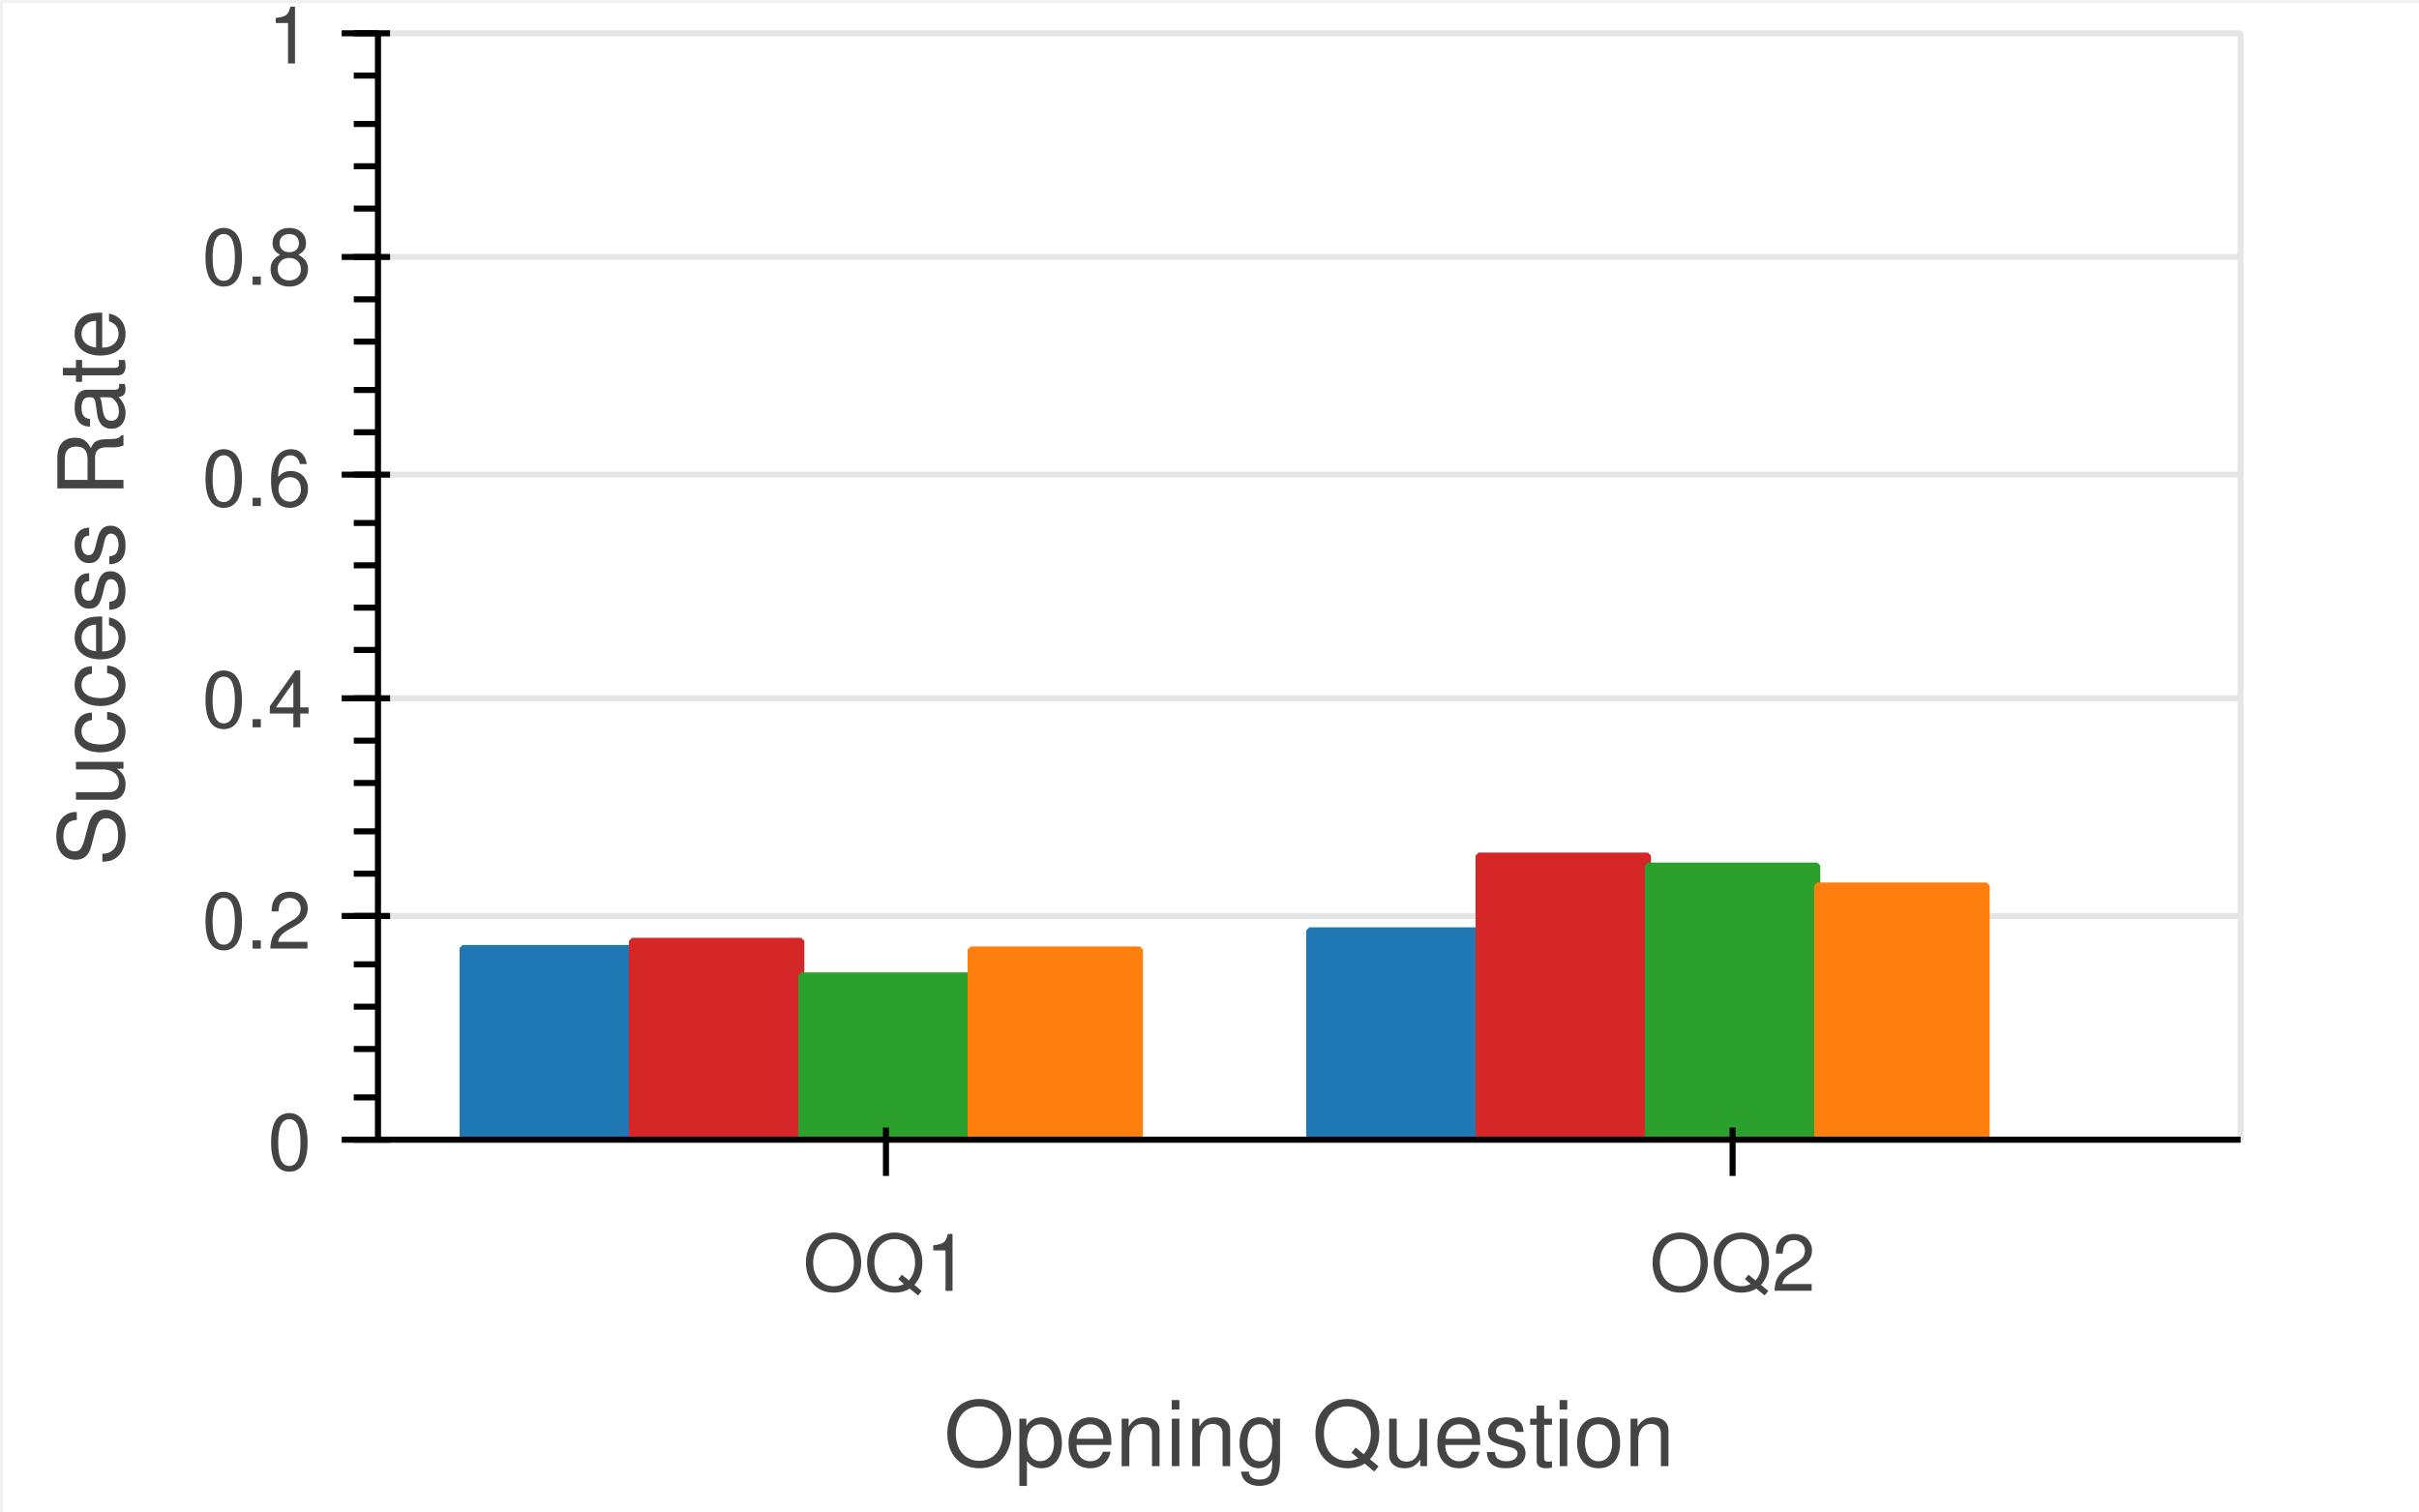
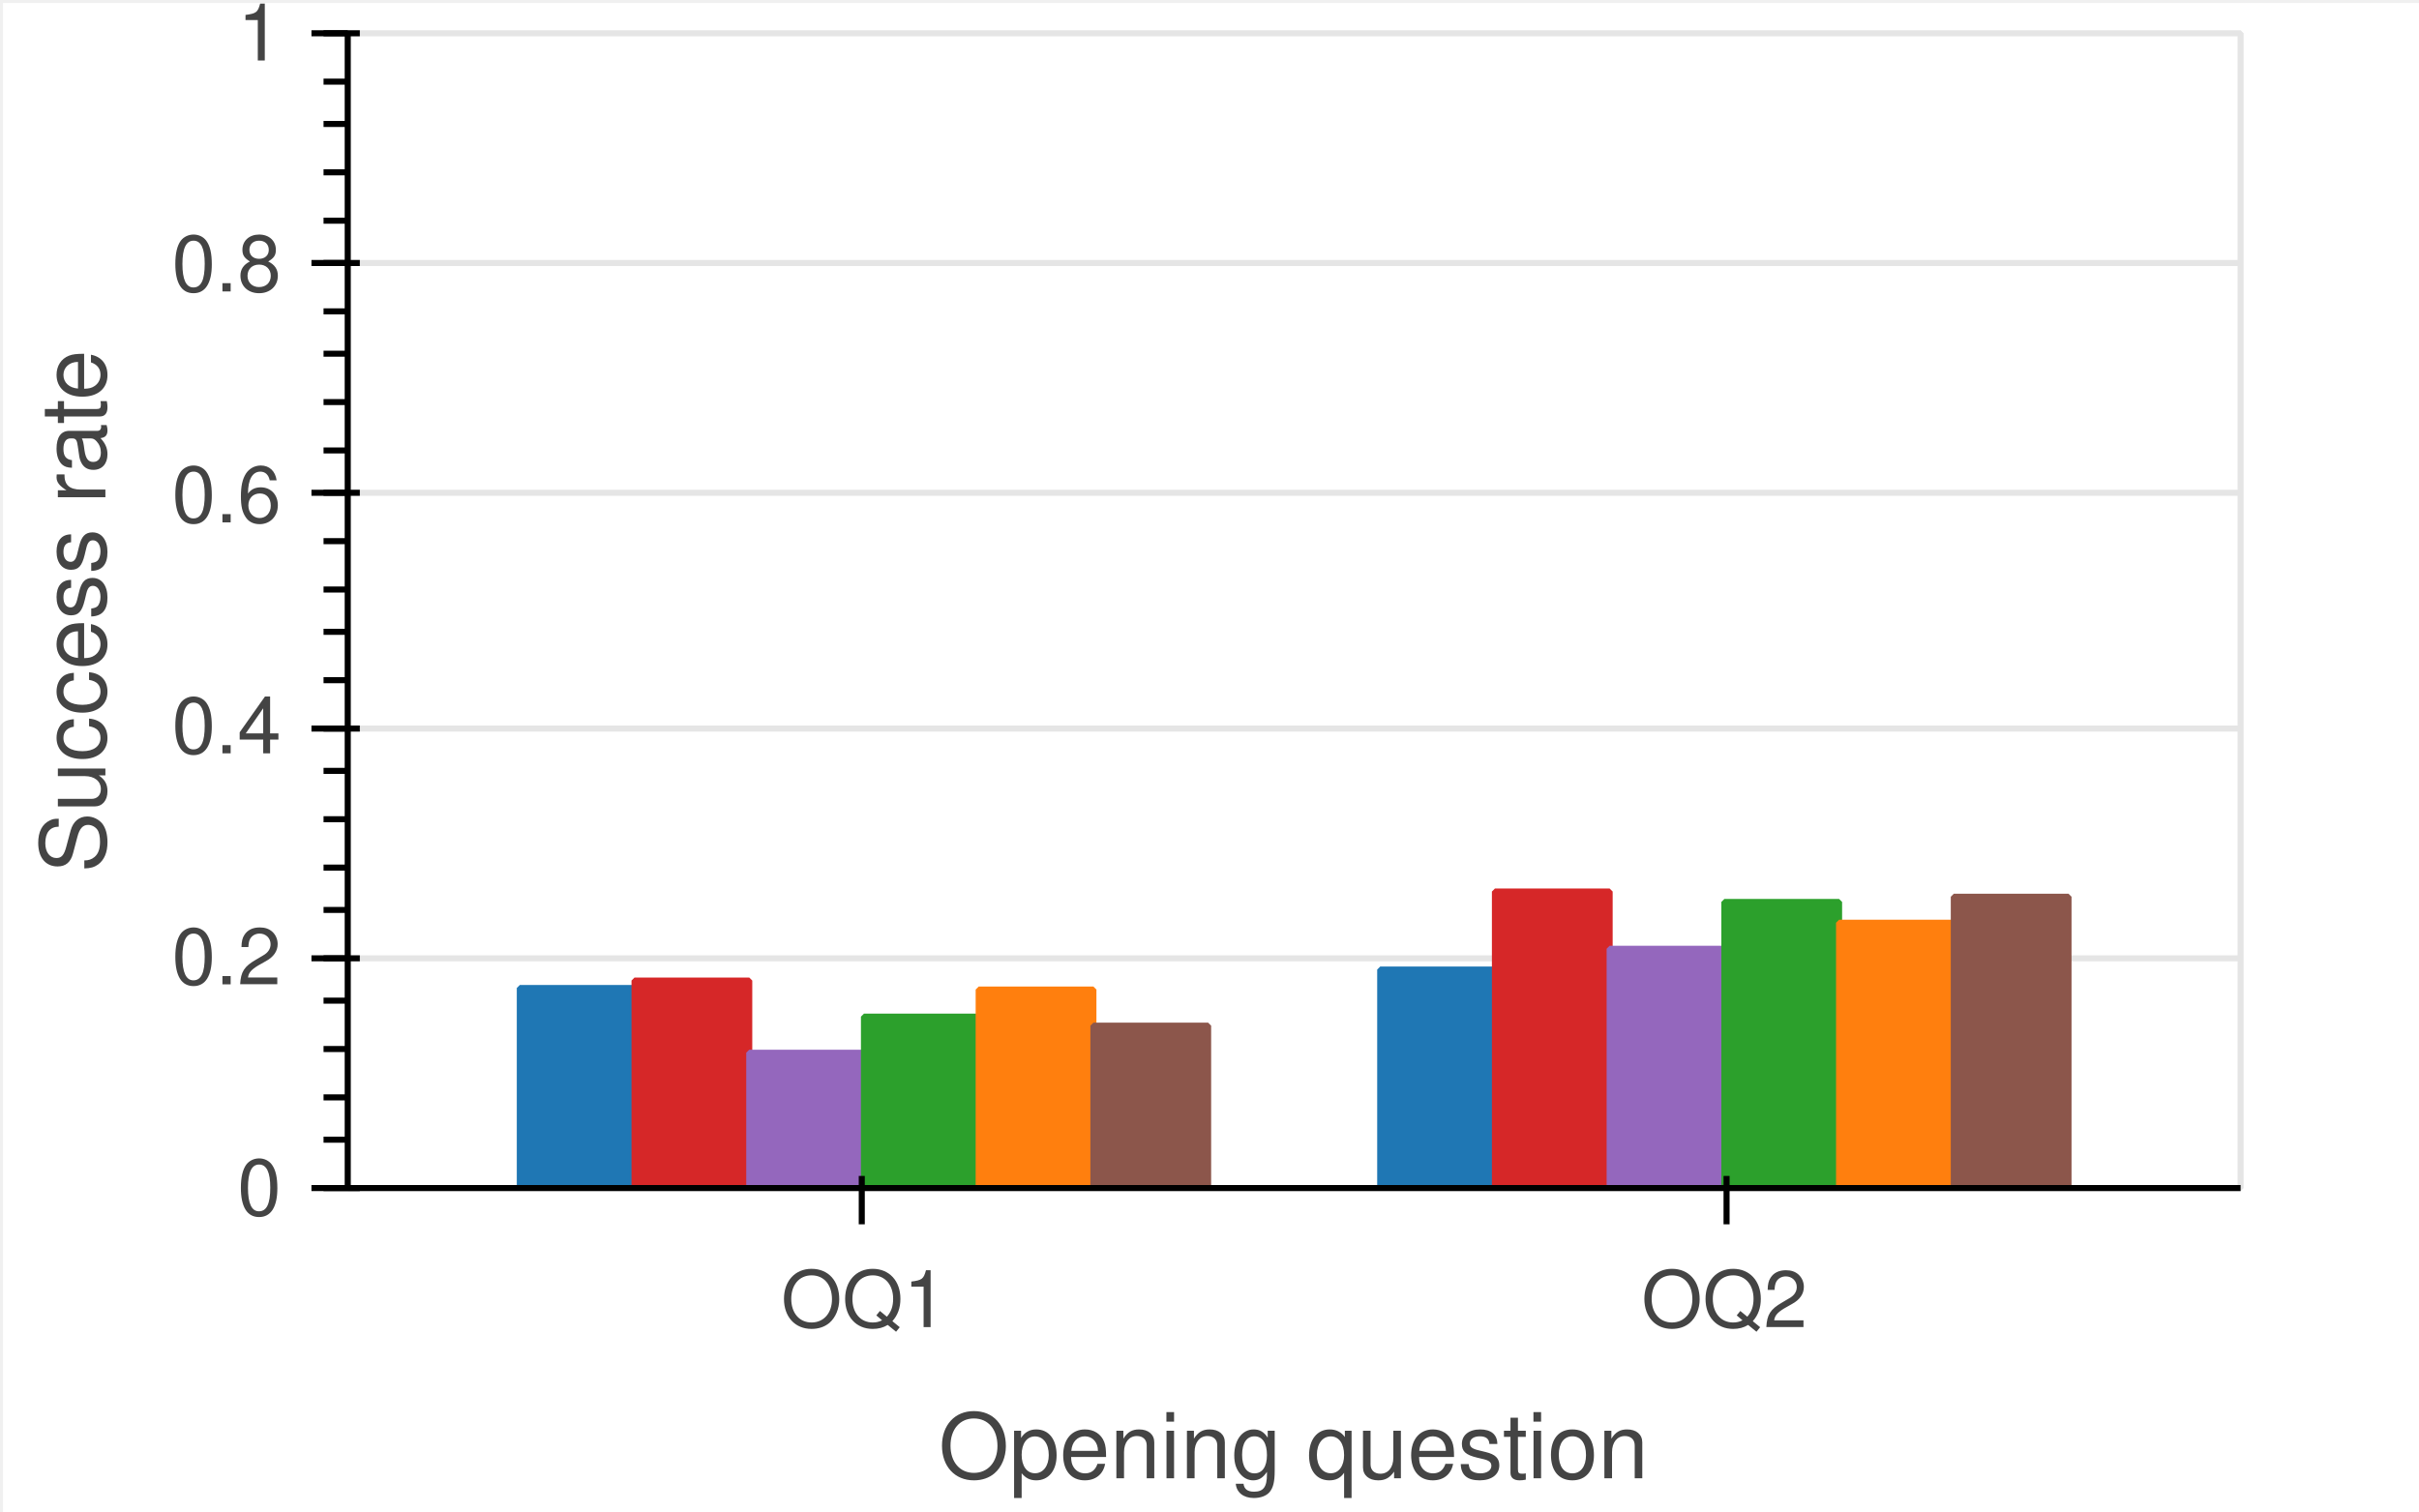
<svg xmlns="http://www.w3.org/2000/svg" version="1.1" width="400" height="250">
  <defs>
-     <clipPath id="RwQKNfXKtfeW">
-       <path fill="none" stroke="none" d="M 0.5 0.5 L 400.5 0.5 L 400.5 250.5 L 0.5 250.5 L 0.5 0.5 Z M 62.5 5.5 L 370.5 5.5 L 370.5 188.5 L 62.5 188.5 L 62.5 5.5 Z" clip-rule="evenodd" />
+     <clipPath id="soXVgHwTwFff">
+       <path fill="none" stroke="none" d="M 0.5 0.5 L 400.5 0.5 L 400.5 250.5 L 0.5 250.5 L 0.5 0.5 Z M 57.5 5.5 L 370.5 5.5 L 370.5 196.5 L 57.5 196.5 L 57.5 5.5 Z" clip-rule="evenodd" />
    </clipPath>
-     <clipPath id="PpyAfznVtslb">
-       <path fill="none" stroke="none" d="M 62.5 5.5 L 370.5 5.5 L 370.5 188.5 L 62.5 188.5 L 62.5 5.5 Z" />
+     <clipPath id="qTETvmpopigx">
+       <path fill="none" stroke="none" d="M 57.5 5.5 L 370.5 5.5 L 370.5 196.5 L 57.5 196.5 L 57.5 5.5 Z" />
    </clipPath>
-     <clipPath id="yDkoXyDfugxq">
-       <path fill="none" stroke="none" d="M 62.5 5.5 L 370.5 5.5 L 370.5 188.5 L 62.5 188.5 L 62.5 5.5 Z" />
+     <clipPath id="OnAIdQRTWzsp">
+       <path fill="none" stroke="none" d="M 57.5 5.5 L 370.5 5.5 L 370.5 196.5 L 57.5 196.5 L 57.5 5.5 Z" />
    </clipPath>
-     <clipPath id="TvSBcaTvZPxk">
-       <path fill="none" stroke="none" d="M 62.5 5.5 L 370.5 5.5 L 370.5 188.5 L 62.5 188.5 L 62.5 5.5 Z" />
+     <clipPath id="ztZnomZwtDEo">
+       <path fill="none" stroke="none" d="M 57.5 5.5 L 370.5 5.5 L 370.5 196.5 L 57.5 196.5 L 57.5 5.5 Z" />
    </clipPath>
-     <clipPath id="CJBqMKTWGrXG">
-       <path fill="none" stroke="none" d="M 62.5 5.5 L 370.5 5.5 L 370.5 188.5 L 62.5 188.5 L 62.5 5.5 Z" />
+     <clipPath id="HyDxkRWtdrGT">
+       <path fill="none" stroke="none" d="M 57.5 5.5 L 370.5 5.5 L 370.5 196.5 L 57.5 196.5 L 57.5 5.5 Z" />
    </clipPath>
-     <clipPath id="kIVOOVnVHqXQ">
-       <path fill="none" stroke="none" d="M 62.5 5.5 L 370.5 5.5 L 370.5 188.5 L 62.5 188.5 L 62.5 5.5 Z" />
+     <clipPath id="puIOpxIZnrGR">
+       <path fill="none" stroke="none" d="M 57.5 5.5 L 370.5 5.5 L 370.5 196.5 L 57.5 196.5 L 57.5 5.5 Z" />
    </clipPath>
-     <clipPath id="qTSyyHVUhBTF">
-       <path fill="none" stroke="none" d="M 62.5 5.5 L 370.5 5.5 L 370.5 188.5 L 62.5 188.5 L 62.5 5.5 Z" />
+     <clipPath id="vFWIMDQDTBkC">
+       <path fill="none" stroke="none" d="M 57.5 5.5 L 370.5 5.5 L 370.5 196.5 L 57.5 196.5 L 57.5 5.5 Z" />
    </clipPath>
-     <clipPath id="OsVpAiEJruRp">
-       <path fill="none" stroke="none" d="M 62.5 5.5 L 370.5 5.5 L 370.5 188.5 L 62.5 188.5 L 62.5 5.5 Z" />
+     <clipPath id="ZfuHmHgkPkMC">
+       <path fill="none" stroke="none" d="M 57.5 5.5 L 370.5 5.5 L 370.5 196.5 L 57.5 196.5 L 57.5 5.5 Z" />
+     </clipPath>
+     <clipPath id="mTQnlPoTHIiv">
+       <path fill="none" stroke="none" d="M 57.5 5.5 L 370.5 5.5 L 370.5 196.5 L 57.5 196.5 L 57.5 5.5 Z" />
+     </clipPath>
+     <clipPath id="koCitbQQRmKh">
+       <path fill="none" stroke="none" d="M 57.5 5.5 L 370.5 5.5 L 370.5 196.5 L 57.5 196.5 L 57.5 5.5 Z" />
    </clipPath>
  </defs>
-   <path fill="#ffffff" stroke="none" paint-order="stroke" d="M 0.5 0.5 L 400.5 0.5 L 400.5 250.5 L 0.5 250.5 L 0.5 0.5 Z" clip-path="url(#RwQKNfXKtfeW)" />
-   <path fill="#ffffff" stroke="none" paint-order="stroke" d="M 62.5 5.5 L 370.5 5.5 L 370.5 188.5 L 62.5 188.5 L 62.5 5.5 Z" />
-   <path fill="none" stroke="#e5e5e5" paint-order="fill" d="M 62.5 5.5 L 370.5 5.5 L 370.5 188.5 L 62.5 188.5 L 62.5 5.5 Z" stroke-linejoin="bevel" stroke-miterlimit="10" />
-   <path fill="none" stroke="#e5e5e5" paint-order="fill" d="M 62.5 151.5 L 370.5 151.5 M 62.5 115.5 L 370.5 115.5 M 62.5 78.5 L 370.5 78.5 M 62.5 42.5 L 370.5 42.5" stroke-linejoin="bevel" stroke-miterlimit="10" clip-path="url(#yDkoXyDfugxq)" />
-   <path fill="rgb(31,119,180)" stroke="rgb(31,119,180)" paint-order="fill" d="M 76.5 156.799 L 104.5 156.799 L 104.5 188.5 L 76.5 188.5 L 76.5 156.799 Z" fill-opacity="1" clip-path="url(#TvSBcaTvZPxk)" stroke-opacity="1" stroke-linejoin="bevel" stroke-miterlimit="10" />
-   <path fill="rgb(31,119,180)" stroke="rgb(31,119,180)" paint-order="fill" d="M 216.5 153.878 L 244.5 153.878 L 244.5 188.5 L 216.5 188.5 L 216.5 153.878 Z" fill-opacity="1" clip-path="url(#TvSBcaTvZPxk)" stroke-opacity="1" stroke-linejoin="bevel" stroke-miterlimit="10" />
-   <path fill="rgb(214,39,40)" stroke="rgb(214,39,40)" paint-order="fill" d="M 104.5 155.617 L 132.5 155.617 L 132.5 188.5 L 104.5 188.5 L 104.5 155.617 Z" fill-opacity="1" clip-path="url(#CJBqMKTWGrXG)" stroke-opacity="1" stroke-linejoin="bevel" stroke-miterlimit="10" />
-   <path fill="rgb(214,39,40)" stroke="rgb(214,39,40)" paint-order="fill" d="M 244.5 141.514 L 272.5 141.514 L 272.5 188.5 L 244.5 188.5 L 244.5 141.514 Z" fill-opacity="1" clip-path="url(#CJBqMKTWGrXG)" stroke-opacity="1" stroke-linejoin="bevel" stroke-miterlimit="10" />
-   <path fill="rgb(44,160,44)" stroke="rgb(44,160,44)" paint-order="fill" d="M 132.5 161.336 L 160.5 161.336 L 160.5 188.5 L 132.5 188.5 L 132.5 161.336 Z" fill-opacity="1" clip-path="url(#kIVOOVnVHqXQ)" stroke-opacity="1" stroke-linejoin="bevel" stroke-miterlimit="10" />
-   <path fill="rgb(44,160,44)" stroke="rgb(44,160,44)" paint-order="fill" d="M 272.5 143.162 L 300.5 143.162 L 300.5 188.5 L 272.5 188.5 L 272.5 143.162 Z" fill-opacity="1" clip-path="url(#kIVOOVnVHqXQ)" stroke-opacity="1" stroke-linejoin="bevel" stroke-miterlimit="10" />
-   <path fill="rgb(255,127,14)" stroke="rgb(255,127,14)" paint-order="fill" d="M 160.5 157.047 L 188.5 157.047 L 188.5 188.5 L 160.5 188.5 L 160.5 157.047 Z" fill-opacity="1" clip-path="url(#qTSyyHVUhBTF)" stroke-opacity="1" stroke-linejoin="bevel" stroke-miterlimit="10" />
-   <path fill="rgb(255,127,14)" stroke="rgb(255,127,14)" paint-order="fill" d="M 300.5 146.459 L 328.5 146.459 L 328.5 188.5 L 300.5 188.5 L 300.5 146.459 Z" fill-opacity="1" clip-path="url(#qTSyyHVUhBTF)" stroke-opacity="1" stroke-linejoin="bevel" stroke-miterlimit="10" />
-   <path fill="none" stroke="black" paint-order="fill" d="M 62.5 188.5 L 370.5 188.5" stroke-linejoin="bevel" stroke-miterlimit="10" />
-   <path fill="none" stroke="black" paint-order="fill" d="M 146.5 194.5 L 146.5 186.5 M 286.5 194.5 L 286.5 186.5" stroke-linejoin="bevel" stroke-miterlimit="10" />
+   <path fill="#ffffff" stroke="none" paint-order="stroke" d="M 0.5 0.5 L 400.5 0.5 L 400.5 250.5 L 0.5 250.5 L 0.5 0.5 Z" clip-path="url(#soXVgHwTwFff)" />
+   <path fill="#ffffff" stroke="none" paint-order="stroke" d="M 57.5 5.5 L 370.5 5.5 L 370.5 196.5 L 57.5 196.5 L 57.5 5.5 Z" />
+   <path fill="none" stroke="#e5e5e5" paint-order="fill" d="M 57.5 5.5 L 370.5 5.5 L 370.5 196.5 L 57.5 196.5 L 57.5 5.5 Z" stroke-linejoin="bevel" stroke-miterlimit="10" />
+   <path fill="none" stroke="#e5e5e5" paint-order="fill" d="M 57.5 158.5 L 370.5 158.5 M 57.5 120.5 L 370.5 120.5 M 57.5 81.5 L 370.5 81.5 M 57.5 43.5 L 370.5 43.5" stroke-linejoin="bevel" stroke-miterlimit="10" clip-path="url(#OnAIdQRTWzsp)" />
+   <path fill="rgb(31,119,180)" stroke="rgb(31,119,180)" paint-order="fill" d="M 85.955 163.413 L 104.924 163.413 L 104.924 196.5 L 85.955 196.5 L 85.955 163.413 Z" fill-opacity="1" clip-path="url(#ztZnomZwtDEo)" stroke-opacity="1" stroke-linejoin="bevel" stroke-miterlimit="10" />
+   <path fill="rgb(31,119,180)" stroke="rgb(31,119,180)" paint-order="fill" d="M 228.227 160.365 L 247.197 160.365 L 247.197 196.5 L 228.227 196.5 L 228.227 160.365 Z" fill-opacity="1" clip-path="url(#ztZnomZwtDEo)" stroke-opacity="1" stroke-linejoin="bevel" stroke-miterlimit="10" />
+   <path fill="rgb(214,39,40)" stroke="rgb(214,39,40)" paint-order="fill" d="M 104.924 162.18 L 123.894 162.18 L 123.894 196.5 L 104.924 196.5 L 104.924 162.18 Z" fill-opacity="1" clip-path="url(#HyDxkRWtdrGT)" stroke-opacity="1" stroke-linejoin="bevel" stroke-miterlimit="10" />
+   <path fill="rgb(214,39,40)" stroke="rgb(214,39,40)" paint-order="fill" d="M 247.197 147.459 L 266.167 147.459 L 266.167 196.5 L 247.197 196.5 L 247.197 147.459 Z" fill-opacity="1" clip-path="url(#HyDxkRWtdrGT)" stroke-opacity="1" stroke-linejoin="bevel" stroke-miterlimit="10" />
+   <path fill="rgb(148,103,189)" stroke="rgb(148,103,189)" paint-order="fill" d="M 123.894 174.117 L 142.864 174.117 L 142.864 196.5 L 123.894 196.5 L 123.894 174.117 Z" fill-opacity="1" clip-path="url(#puIOpxIZnrGR)" stroke-opacity="1" stroke-linejoin="bevel" stroke-miterlimit="10" />
+   <path fill="rgb(148,103,189)" stroke="rgb(148,103,189)" paint-order="fill" d="M 266.167 156.923 L 285.136 156.923 L 285.136 196.5 L 266.167 196.5 L 266.167 156.923 Z" fill-opacity="1" clip-path="url(#puIOpxIZnrGR)" stroke-opacity="1" stroke-linejoin="bevel" stroke-miterlimit="10" />
+   <path fill="rgb(44,160,44)" stroke="rgb(44,160,44)" paint-order="fill" d="M 142.864 168.148 L 161.833 168.148 L 161.833 196.5 L 142.864 196.5 L 142.864 168.148 Z" fill-opacity="1" clip-path="url(#vFWIMDQDTBkC)" stroke-opacity="1" stroke-linejoin="bevel" stroke-miterlimit="10" />
+   <path fill="rgb(44,160,44)" stroke="rgb(44,160,44)" paint-order="fill" d="M 285.136 149.18 L 304.106 149.18 L 304.106 196.5 L 285.136 196.5 L 285.136 149.18 Z" fill-opacity="1" clip-path="url(#vFWIMDQDTBkC)" stroke-opacity="1" stroke-linejoin="bevel" stroke-miterlimit="10" />
+   <path fill="rgb(255,127,14)" stroke="rgb(255,127,14)" paint-order="fill" d="M 161.833 163.672 L 180.803 163.672 L 180.803 196.5 L 161.833 196.5 L 161.833 163.672 Z" fill-opacity="1" clip-path="url(#ZfuHmHgkPkMC)" stroke-opacity="1" stroke-linejoin="bevel" stroke-miterlimit="10" />
+   <path fill="rgb(255,127,14)" stroke="rgb(255,127,14)" paint-order="fill" d="M 304.106 152.622 L 323.076 152.622 L 323.076 196.5 L 304.106 196.5 L 304.106 152.622 Z" fill-opacity="1" clip-path="url(#ZfuHmHgkPkMC)" stroke-opacity="1" stroke-linejoin="bevel" stroke-miterlimit="10" />
+   <path fill="rgb(140,86,75)" stroke="rgb(140,86,75)" paint-order="fill" d="M 180.803 169.641 L 199.773 169.641 L 199.773 196.5 L 180.803 196.5 L 180.803 169.641 Z" fill-opacity="1" clip-path="url(#mTQnlPoTHIiv)" stroke-opacity="1" stroke-linejoin="bevel" stroke-miterlimit="10" />
+   <path fill="rgb(140,86,75)" stroke="rgb(140,86,75)" paint-order="fill" d="M 323.076 148.32 L 342.045 148.32 L 342.045 196.5 L 323.076 196.5 L 323.076 148.32 Z" fill-opacity="1" clip-path="url(#mTQnlPoTHIiv)" stroke-opacity="1" stroke-linejoin="bevel" stroke-miterlimit="10" />
+   <path fill="none" stroke="black" paint-order="fill" d="M 57.5 196.5 L 370.5 196.5" stroke-linejoin="bevel" stroke-miterlimit="10" />
+   <path fill="none" stroke="black" paint-order="fill" d="M 142.5 202.5 L 142.5 194.5 M 285.5 202.5 L 285.5 194.5" stroke-linejoin="bevel" stroke-miterlimit="10" />
  <path fill="none" stroke="black" paint-order="fill" d="" stroke-linejoin="bevel" stroke-miterlimit="10" />
-   <text fill="#444444" stroke="none" font-family="helvetica" font-size="13px" font-style="normal" font-weight="normal" text-decoration="normal" x="132.267" y="213" text-anchor="start" dominant-baseline="alphabetic" transform="matrix(1, 0, 0, 1, 0.5, 0.5)">OQ1</text>
-   <text fill="none" stroke="rgb(0,0,0)" font-family="helvetica" font-size="13px" font-style="normal" font-weight="normal" text-decoration="normal" x="132.267" y="213" text-anchor="start" dominant-baseline="alphabetic" transform="matrix(1, 0, 0, 1, 0.5, 0.5)" stroke-opacity="0" stroke-linejoin="bevel" stroke-miterlimit="10">OQ1</text>
-   <text fill="#444444" stroke="none" font-family="helvetica" font-size="13px" font-style="normal" font-weight="normal" text-decoration="normal" x="272.267" y="213" text-anchor="start" dominant-baseline="alphabetic" transform="matrix(1, 0, 0, 1, 0.5, 0.5)">OQ2</text>
-   <text fill="none" stroke="rgb(0,0,0)" font-family="helvetica" font-size="13px" font-style="normal" font-weight="normal" text-decoration="normal" x="272.267" y="213" text-anchor="start" dominant-baseline="alphabetic" transform="matrix(1, 0, 0, 1, 0.5, 0.5)" stroke-opacity="0" stroke-linejoin="bevel" stroke-miterlimit="10">OQ2</text>
-   <text fill="#444444" stroke="none" font-family="helvetica" font-size="15px" font-style="normal" font-weight="normal" text-decoration="normal" x="155.583" y="242" text-anchor="start" dominant-baseline="alphabetic" transform="matrix(1, 0, 0, 1, 0.5, 0.5)">Opening Question</text>
-   <text fill="none" stroke="rgb(0,0,0)" font-family="helvetica" font-size="15px" font-style="normal" font-weight="normal" text-decoration="normal" x="155.583" y="242" text-anchor="start" dominant-baseline="alphabetic" transform="matrix(1, 0, 0, 1, 0.5, 0.5)" stroke-opacity="0" stroke-linejoin="bevel" stroke-miterlimit="10">Opening Question</text>
-   <path fill="none" stroke="black" paint-order="fill" d="M 62.5 188.5 L 62.5 5.5" stroke-linejoin="bevel" stroke-miterlimit="10" />
-   <path fill="none" stroke="black" paint-order="fill" d="M 56.5 188.5 L 64.5 188.5 M 56.5 151.5 L 64.5 151.5 M 56.5 115.5 L 64.5 115.5 M 56.5 78.5 L 64.5 78.5 M 56.5 42.5 L 64.5 42.5 M 56.5 5.5 L 64.5 5.5" stroke-linejoin="bevel" stroke-miterlimit="10" />
-   <path fill="none" stroke="black" paint-order="fill" d="M 58.5 188.5 L 62.5 188.5 M 58.5 181.5 L 62.5 181.5 M 58.5 173.5 L 62.5 173.5 M 58.5 166.5 L 62.5 166.5 M 58.5 159.5 L 62.5 159.5 M 58.5 151.5 L 62.5 151.5 M 58.5 144.5 L 62.5 144.5 M 58.5 137.5 L 62.5 137.5 M 58.5 129.5 L 62.5 129.5 M 58.5 122.5 L 62.5 122.5 M 58.5 115.5 L 62.5 115.5 M 58.5 107.5 L 62.5 107.5 M 58.5 100.5 L 62.5 100.5 M 58.5 93.5 L 62.5 93.5 M 58.5 86.5 L 62.5 86.5 M 58.5 78.5 L 62.5 78.5 M 58.5 71.5 L 62.5 71.5 M 58.5 64.5 L 62.5 64.5 M 58.5 56.5 L 62.5 56.5 M 58.5 49.5 L 62.5 49.5 M 58.5 42.5 L 62.5 42.5 M 58.5 34.5 L 62.5 34.5 M 58.5 27.5 L 62.5 27.5 M 58.5 20.5 L 62.5 20.5 M 58.5 12.5 L 62.5 12.5 M 58.5 5.5 L 62.5 5.5" stroke-linejoin="bevel" stroke-miterlimit="10" />
-   <text fill="#444444" stroke="none" font-family="helvetica" font-size="13px" font-style="normal" font-weight="normal" text-decoration="normal" x="43.767" y="193" text-anchor="start" dominant-baseline="alphabetic" transform="matrix(1, 0, 0, 1, 0.5, 0.5)">0</text>
-   <text fill="none" stroke="rgb(0,0,0)" font-family="helvetica" font-size="13px" font-style="normal" font-weight="normal" text-decoration="normal" x="43.767" y="193" text-anchor="start" dominant-baseline="alphabetic" transform="matrix(1, 0, 0, 1, 0.5, 0.5)" stroke-opacity="0" stroke-linejoin="bevel" stroke-miterlimit="10">0</text>
-   <text fill="#444444" stroke="none" font-family="helvetica" font-size="13px" font-style="normal" font-weight="normal" text-decoration="normal" x="32.917" y="156.4" text-anchor="start" dominant-baseline="alphabetic" transform="matrix(1, 0, 0, 1, 0.5, 0.5)">0.2</text>
-   <text fill="none" stroke="rgb(0,0,0)" font-family="helvetica" font-size="13px" font-style="normal" font-weight="normal" text-decoration="normal" x="32.917" y="156.4" text-anchor="start" dominant-baseline="alphabetic" transform="matrix(1, 0, 0, 1, 0.5, 0.5)" stroke-opacity="0" stroke-linejoin="bevel" stroke-miterlimit="10">0.2</text>
-   <text fill="#444444" stroke="none" font-family="helvetica" font-size="13px" font-style="normal" font-weight="normal" text-decoration="normal" x="32.917" y="119.8" text-anchor="start" dominant-baseline="alphabetic" transform="matrix(1, 0, 0, 1, 0.5, 0.5)">0.4</text>
-   <text fill="none" stroke="rgb(0,0,0)" font-family="helvetica" font-size="13px" font-style="normal" font-weight="normal" text-decoration="normal" x="32.917" y="119.8" text-anchor="start" dominant-baseline="alphabetic" transform="matrix(1, 0, 0, 1, 0.5, 0.5)" stroke-opacity="0" stroke-linejoin="bevel" stroke-miterlimit="10">0.4</text>
-   <text fill="#444444" stroke="none" font-family="helvetica" font-size="13px" font-style="normal" font-weight="normal" text-decoration="normal" x="32.917" y="83.2" text-anchor="start" dominant-baseline="alphabetic" transform="matrix(1, 0, 0, 1, 0.5, 0.5)">0.6</text>
-   <text fill="none" stroke="rgb(0,0,0)" font-family="helvetica" font-size="13px" font-style="normal" font-weight="normal" text-decoration="normal" x="32.917" y="83.2" text-anchor="start" dominant-baseline="alphabetic" transform="matrix(1, 0, 0, 1, 0.5, 0.5)" stroke-opacity="0" stroke-linejoin="bevel" stroke-miterlimit="10">0.6</text>
-   <text fill="#444444" stroke="none" font-family="helvetica" font-size="13px" font-style="normal" font-weight="normal" text-decoration="normal" x="32.917" y="46.6" text-anchor="start" dominant-baseline="alphabetic" transform="matrix(1, 0, 0, 1, 0.5, 0.5)">0.8</text>
-   <text fill="none" stroke="rgb(0,0,0)" font-family="helvetica" font-size="13px" font-style="normal" font-weight="normal" text-decoration="normal" x="32.917" y="46.6" text-anchor="start" dominant-baseline="alphabetic" transform="matrix(1, 0, 0, 1, 0.5, 0.5)" stroke-opacity="0" stroke-linejoin="bevel" stroke-miterlimit="10">0.8</text>
-   <text fill="#444444" stroke="none" font-family="helvetica" font-size="13px" font-style="normal" font-weight="normal" text-decoration="normal" x="43.767" y="10" text-anchor="start" dominant-baseline="alphabetic" transform="matrix(1, 0, 0, 1, 0.5, 0.5)">1</text>
-   <text fill="none" stroke="rgb(0,0,0)" font-family="helvetica" font-size="13px" font-style="normal" font-weight="normal" text-decoration="normal" x="43.767" y="10" text-anchor="start" dominant-baseline="alphabetic" transform="matrix(1, 0, 0, 1, 0.5, 0.5)" stroke-opacity="0" stroke-linejoin="bevel" stroke-miterlimit="10">1</text>
-   <text fill="#444444" stroke="none" font-family="helvetica" font-size="15px" font-style="normal" font-weight="normal" text-decoration="normal" x="-21.333" y="91.5" text-anchor="start" dominant-baseline="alphabetic" transform="matrix(6.123233995736766e-17, -1, 1, 6.123233995736766e-17, -71.08333, 121.9167)">Success Rate</text>
-   <text fill="none" stroke="rgb(0,0,0)" font-family="helvetica" font-size="15px" font-style="normal" font-weight="normal" text-decoration="normal" x="-21.333" y="91.5" text-anchor="start" dominant-baseline="alphabetic" transform="matrix(6.123233995736766e-17, -1, 1, 6.123233995736766e-17, -71.08333, 121.9167)" stroke-opacity="0" stroke-linejoin="bevel" stroke-miterlimit="10">Success Rate</text>
+   <text fill="#444444" stroke="none" font-family="helvetica" font-size="13px" font-style="normal" font-weight="normal" text-decoration="normal" x="128.637" y="219" text-anchor="start" dominant-baseline="alphabetic" transform="matrix(1, 0, 0, 1, 0.5, 0.5)">OQ1</text>
+   <text fill="none" stroke="rgb(0,0,0)" font-family="helvetica" font-size="13px" font-style="normal" font-weight="normal" text-decoration="normal" x="128.637" y="219" text-anchor="start" dominant-baseline="alphabetic" transform="matrix(1, 0, 0, 1, 0.5, 0.5)" stroke-opacity="0" stroke-linejoin="bevel" stroke-miterlimit="10">OQ1</text>
+   <text fill="#444444" stroke="none" font-family="helvetica" font-size="13px" font-style="normal" font-weight="normal" text-decoration="normal" x="270.91" y="219" text-anchor="start" dominant-baseline="alphabetic" transform="matrix(1, 0, 0, 1, 0.5, 0.5)">OQ2</text>
+   <text fill="none" stroke="rgb(0,0,0)" font-family="helvetica" font-size="13px" font-style="normal" font-weight="normal" text-decoration="normal" x="270.91" y="219" text-anchor="start" dominant-baseline="alphabetic" transform="matrix(1, 0, 0, 1, 0.5, 0.5)" stroke-opacity="0" stroke-linejoin="bevel" stroke-miterlimit="10">OQ2</text>
+   <text fill="#444444" stroke="none" font-family="helvetica" font-size="15px" font-style="normal" font-weight="normal" text-decoration="normal" x="154.705" y="244" text-anchor="start" dominant-baseline="alphabetic" transform="matrix(1, 0, 0, 1, 0.5, 0.5)">Opening question</text>
+   <text fill="none" stroke="rgb(0,0,0)" font-family="helvetica" font-size="15px" font-style="normal" font-weight="normal" text-decoration="normal" x="154.705" y="244" text-anchor="start" dominant-baseline="alphabetic" transform="matrix(1, 0, 0, 1, 0.5, 0.5)" stroke-opacity="0" stroke-linejoin="bevel" stroke-miterlimit="10">Opening question</text>
+   <path fill="none" stroke="black" paint-order="fill" d="M 57.5 196.5 L 57.5 5.5" stroke-linejoin="bevel" stroke-miterlimit="10" />
+   <path fill="none" stroke="black" paint-order="fill" d="M 51.5 196.5 L 59.5 196.5 M 51.5 158.5 L 59.5 158.5 M 51.5 120.5 L 59.5 120.5 M 51.5 81.5 L 59.5 81.5 M 51.5 43.5 L 59.5 43.5 M 51.5 5.5 L 59.5 5.5" stroke-linejoin="bevel" stroke-miterlimit="10" />
+   <path fill="none" stroke="black" paint-order="fill" d="M 53.5 196.5 L 57.5 196.5 M 53.5 188.5 L 57.5 188.5 M 53.5 181.5 L 57.5 181.5 M 53.5 173.5 L 57.5 173.5 M 53.5 165.5 L 57.5 165.5 M 53.5 158.5 L 57.5 158.5 M 53.5 150.5 L 57.5 150.5 M 53.5 143.5 L 57.5 143.5 M 53.5 135.5 L 57.5 135.5 M 53.5 127.5 L 57.5 127.5 M 53.5 120.5 L 57.5 120.5 M 53.5 112.5 L 57.5 112.5 M 53.5 104.5 L 57.5 104.5 M 53.5 97.5 L 57.5 97.5 M 53.5 89.5 L 57.5 89.5 M 53.5 81.5 L 57.5 81.5 M 53.5 74.5 L 57.5 74.5 M 53.5 66.5 L 57.5 66.5 M 53.5 58.5 L 57.5 58.5 M 53.5 51.5 L 57.5 51.5 M 53.5 43.5 L 57.5 43.5 M 53.5 36.5 L 57.5 36.5 M 53.5 28.5 L 57.5 28.5 M 53.5 20.5 L 57.5 20.5 M 53.5 13.5 L 57.5 13.5 M 53.5 5.5 L 57.5 5.5" stroke-linejoin="bevel" stroke-miterlimit="10" />
+   <text fill="#444444" stroke="none" font-family="helvetica" font-size="13px" font-style="normal" font-weight="normal" text-decoration="normal" x="38.77" y="200.5" text-anchor="start" dominant-baseline="alphabetic" transform="matrix(1, 0, 0, 1, 0.5, 0.5)">0</text>
+   <text fill="none" stroke="rgb(0,0,0)" font-family="helvetica" font-size="13px" font-style="normal" font-weight="normal" text-decoration="normal" x="38.77" y="200.5" text-anchor="start" dominant-baseline="alphabetic" transform="matrix(1, 0, 0, 1, 0.5, 0.5)" stroke-opacity="0" stroke-linejoin="bevel" stroke-miterlimit="10">0</text>
+   <text fill="#444444" stroke="none" font-family="helvetica" font-size="13px" font-style="normal" font-weight="normal" text-decoration="normal" x="27.928" y="162.3" text-anchor="start" dominant-baseline="alphabetic" transform="matrix(1, 0, 0, 1, 0.5, 0.5)">0.2</text>
+   <text fill="none" stroke="rgb(0,0,0)" font-family="helvetica" font-size="13px" font-style="normal" font-weight="normal" text-decoration="normal" x="27.928" y="162.3" text-anchor="start" dominant-baseline="alphabetic" transform="matrix(1, 0, 0, 1, 0.5, 0.5)" stroke-opacity="0" stroke-linejoin="bevel" stroke-miterlimit="10">0.2</text>
+   <text fill="#444444" stroke="none" font-family="helvetica" font-size="13px" font-style="normal" font-weight="normal" text-decoration="normal" x="27.928" y="124.1" text-anchor="start" dominant-baseline="alphabetic" transform="matrix(1, 0, 0, 1, 0.5, 0.5)">0.4</text>
+   <text fill="none" stroke="rgb(0,0,0)" font-family="helvetica" font-size="13px" font-style="normal" font-weight="normal" text-decoration="normal" x="27.928" y="124.1" text-anchor="start" dominant-baseline="alphabetic" transform="matrix(1, 0, 0, 1, 0.5, 0.5)" stroke-opacity="0" stroke-linejoin="bevel" stroke-miterlimit="10">0.4</text>
+   <text fill="#444444" stroke="none" font-family="helvetica" font-size="13px" font-style="normal" font-weight="normal" text-decoration="normal" x="27.928" y="85.9" text-anchor="start" dominant-baseline="alphabetic" transform="matrix(1, 0, 0, 1, 0.5, 0.5)">0.6</text>
+   <text fill="none" stroke="rgb(0,0,0)" font-family="helvetica" font-size="13px" font-style="normal" font-weight="normal" text-decoration="normal" x="27.928" y="85.9" text-anchor="start" dominant-baseline="alphabetic" transform="matrix(1, 0, 0, 1, 0.5, 0.5)" stroke-opacity="0" stroke-linejoin="bevel" stroke-miterlimit="10">0.6</text>
+   <text fill="#444444" stroke="none" font-family="helvetica" font-size="13px" font-style="normal" font-weight="normal" text-decoration="normal" x="27.928" y="47.7" text-anchor="start" dominant-baseline="alphabetic" transform="matrix(1, 0, 0, 1, 0.5, 0.5)">0.8</text>
+   <text fill="none" stroke="rgb(0,0,0)" font-family="helvetica" font-size="13px" font-style="normal" font-weight="normal" text-decoration="normal" x="27.928" y="47.7" text-anchor="start" dominant-baseline="alphabetic" transform="matrix(1, 0, 0, 1, 0.5, 0.5)" stroke-opacity="0" stroke-linejoin="bevel" stroke-miterlimit="10">0.8</text>
+   <text fill="#444444" stroke="none" font-family="helvetica" font-size="13px" font-style="normal" font-weight="normal" text-decoration="normal" x="38.77" y="9.5" text-anchor="start" dominant-baseline="alphabetic" transform="matrix(1, 0, 0, 1, 0.5, 0.5)">1</text>
+   <text fill="none" stroke="rgb(0,0,0)" font-family="helvetica" font-size="13px" font-style="normal" font-weight="normal" text-decoration="normal" x="38.77" y="9.5" text-anchor="start" dominant-baseline="alphabetic" transform="matrix(1, 0, 0, 1, 0.5, 0.5)" stroke-opacity="0" stroke-linejoin="bevel" stroke-miterlimit="10">1</text>
+   <text fill="#444444" stroke="none" font-family="helvetica" font-size="15px" font-style="normal" font-weight="normal" text-decoration="normal" x="-23.424" y="97.5" text-anchor="start" dominant-baseline="alphabetic" transform="matrix(6.123233995736766e-17, -1, 1, 6.123233995736766e-17, -80.07178, 120.9282)">Success rate</text>
+   <text fill="none" stroke="rgb(0,0,0)" font-family="helvetica" font-size="15px" font-style="normal" font-weight="normal" text-decoration="normal" x="-23.424" y="97.5" text-anchor="start" dominant-baseline="alphabetic" transform="matrix(6.123233995736766e-17, -1, 1, 6.123233995736766e-17, -80.07178, 120.9282)" stroke-opacity="0" stroke-linejoin="bevel" stroke-miterlimit="10">Success rate</text>
</svg>
